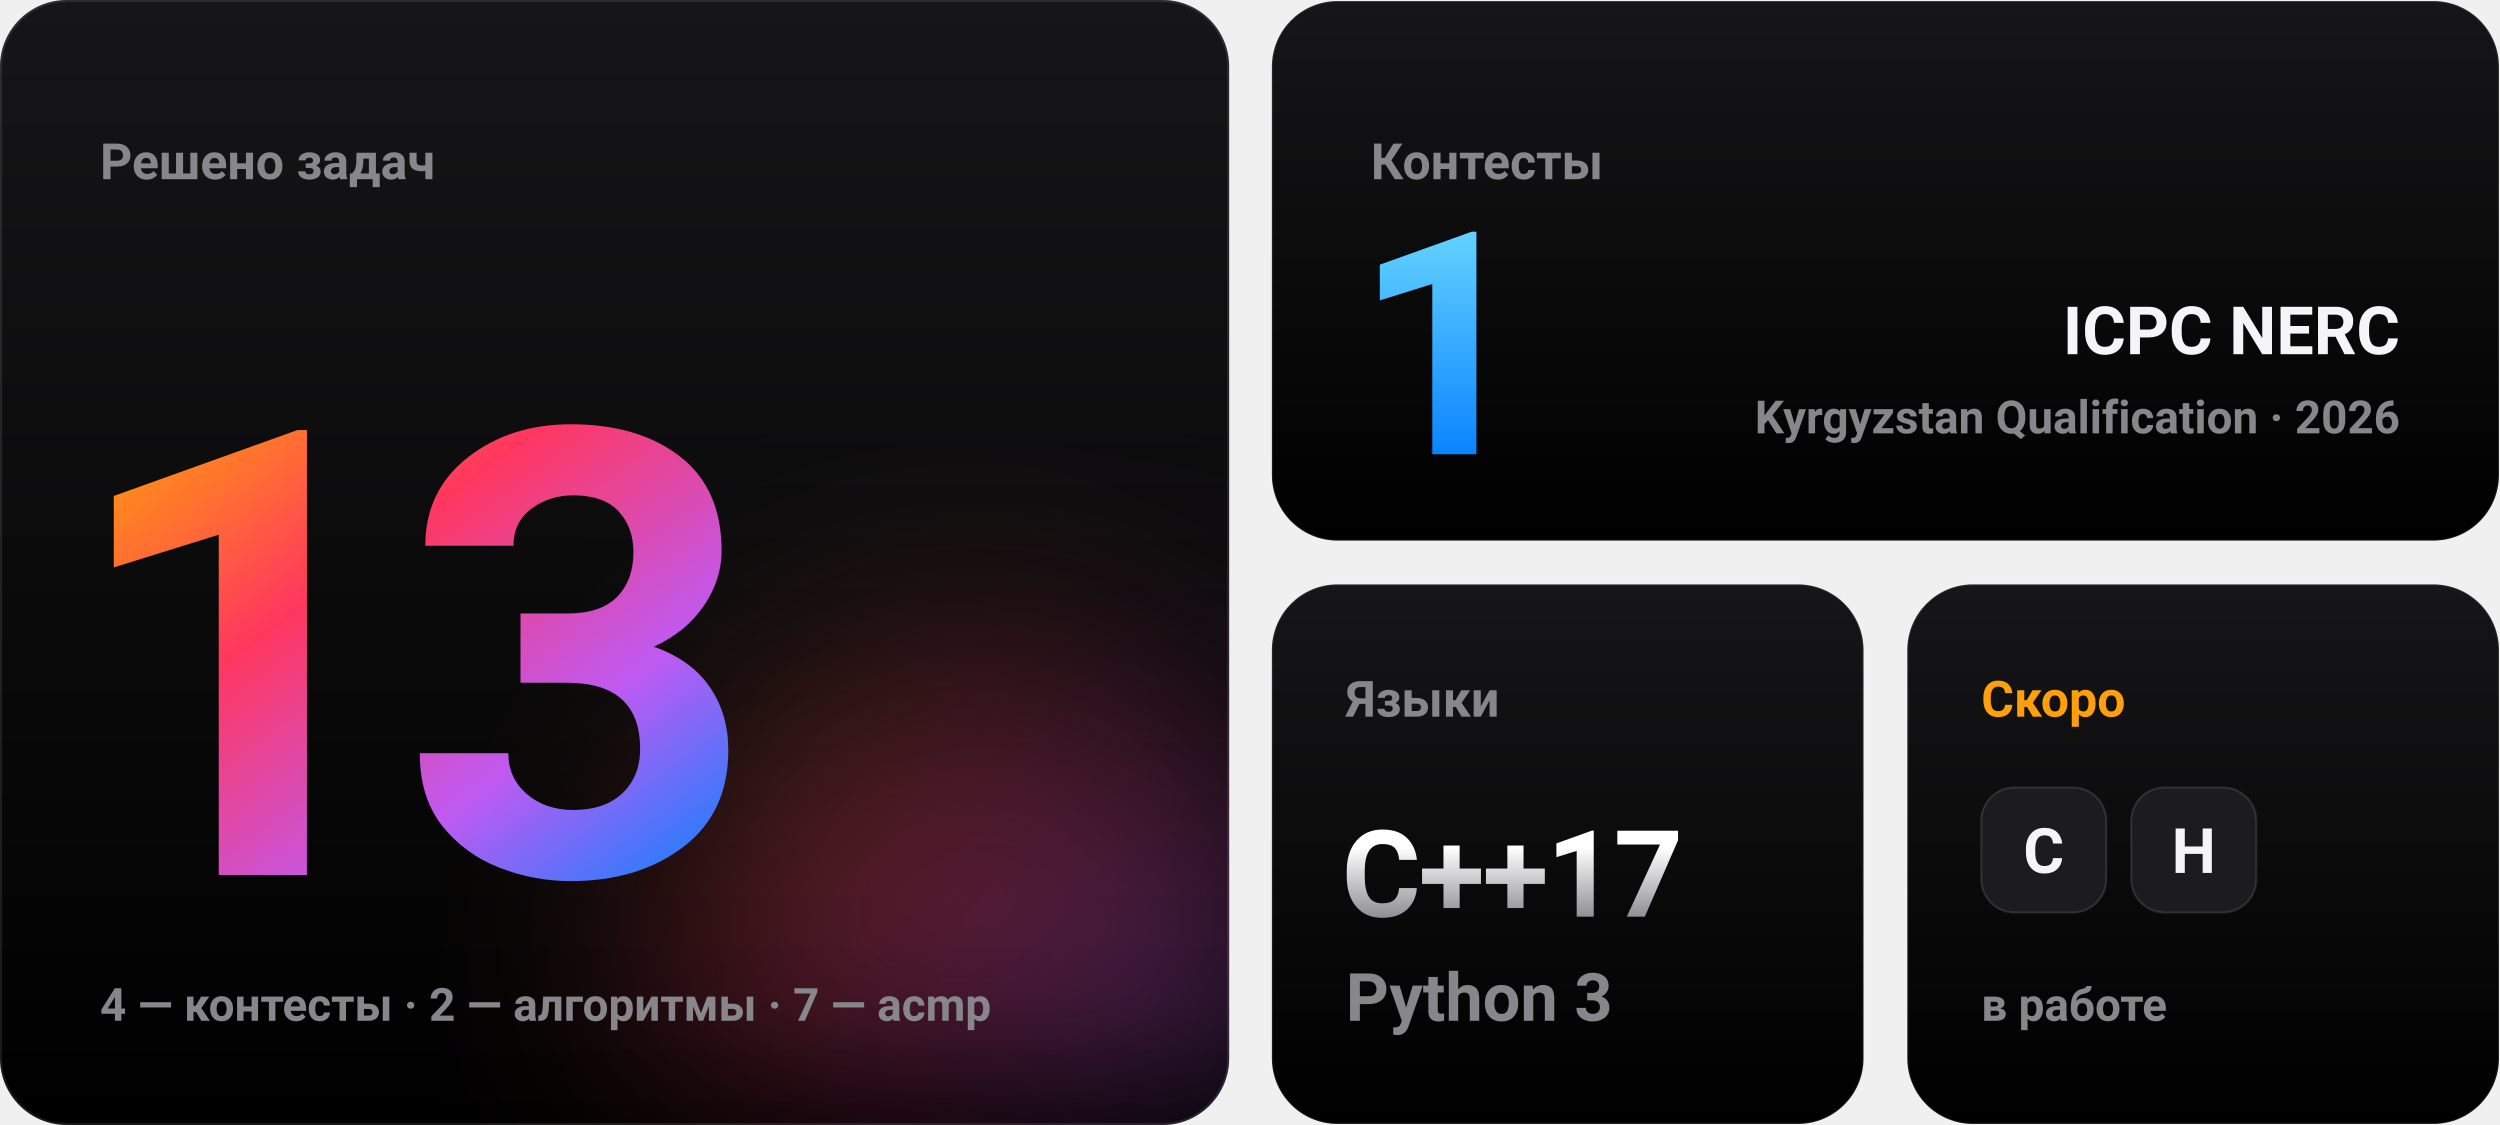
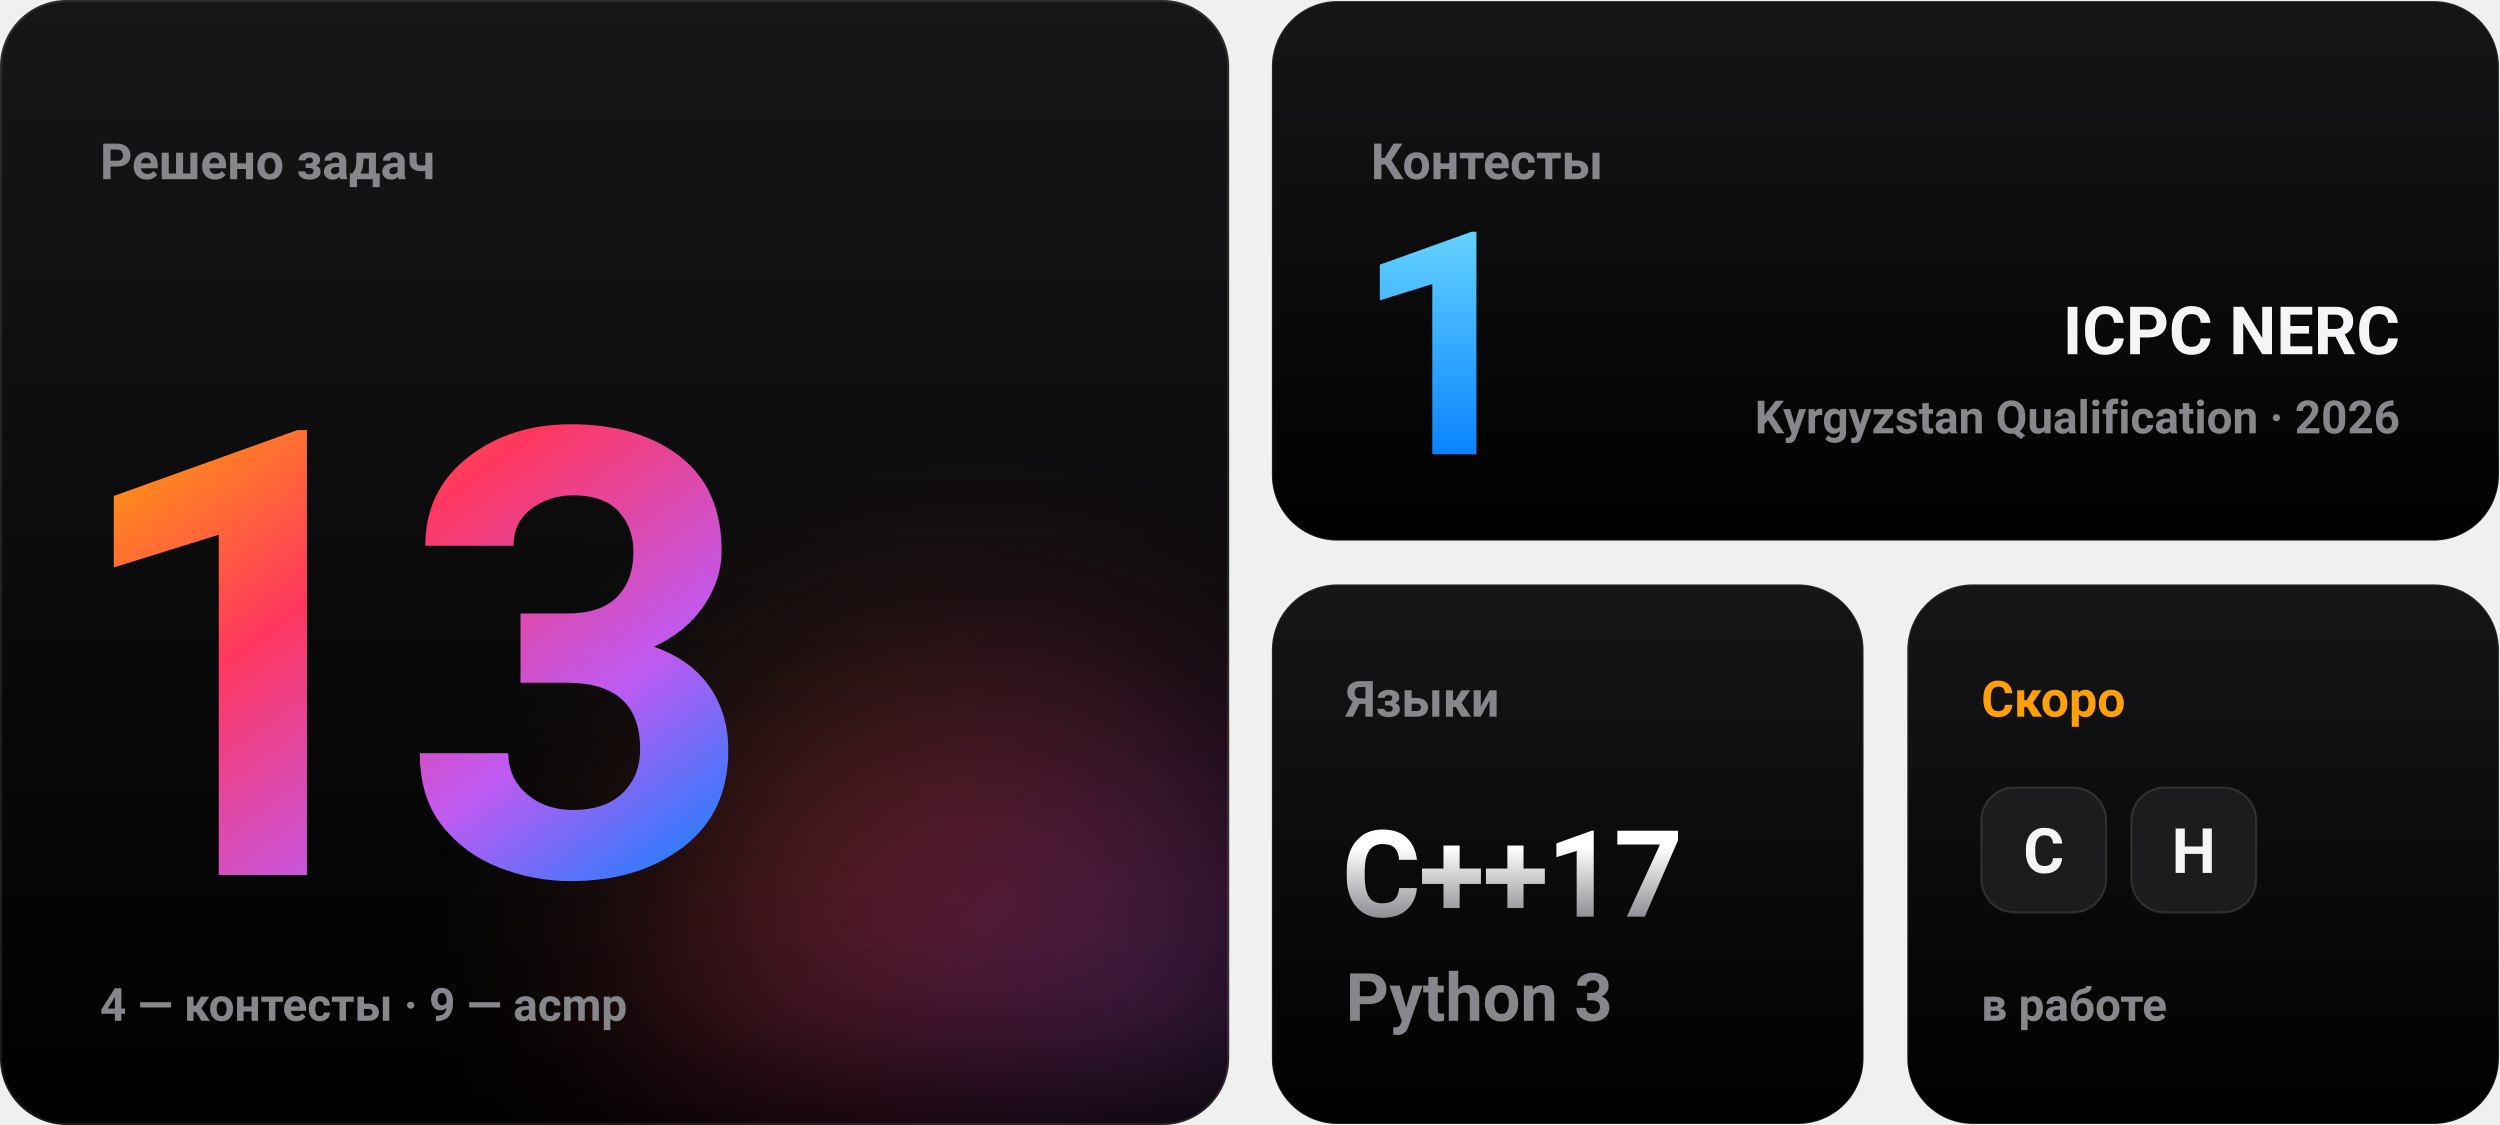
- <svg xmlns="http://www.w3.org/2000/svg" width="1200" height="540" viewBox="0 0 1200 540" role="img" aria-label="Решено задач: 13 (4 с контестов, 2 из алгоритмов, 7 с acmp). Контестов: 1. Скоро: C, H.">
+ <svg xmlns="http://www.w3.org/2000/svg" width="1200" height="540" viewBox="0 0 1200 540" role="img" aria-label="Решено задач: 13 (4 с контестов, 9 с acmp). Контестов: 1. Скоро: C, H.">
  <defs>
    <linearGradient id="ai" x1="0" y1="0" x2="1" y2="1">
      <stop offset="0" stop-color="#ff9f0a" />
      <stop offset="0.35" stop-color="#ff375f" />
      <stop offset="0.7" stop-color="#bf5af2" />
      <stop offset="1" stop-color="#0a84ff" />
    </linearGradient>
    <linearGradient id="blue" x1="0" y1="0" x2="0" y2="1">
      <stop offset="0" stop-color="#64d2ff" />
      <stop offset="1" stop-color="#0a84ff" />
    </linearGradient>
    <linearGradient id="titanium" x1="0" y1="0" x2="0" y2="1">
      <stop offset="0.2" stop-color="#ffffff" />
      <stop offset="1" stop-color="#8e8e93" />
    </linearGradient>
    <linearGradient id="tile" x1="0" y1="0" x2="0" y2="1">
      <stop offset="0" stop-color="#161618" />
      <stop offset="1" stop-color="#000000" />
    </linearGradient>
    <filter id="blur" x="-100%" y="-100%" width="300%" height="300%">
      <feGaussianBlur stdDeviation="60" />
    </filter>
    <clipPath id="t1">
      <rect width="590" height="540" rx="32" />
    </clipPath>
  </defs>
  <g font-family="-apple-system, BlinkMacSystemFont, 'SF Pro Display', 'Segoe UI', Roboto, Helvetica, Arial, sans-serif">
    <g font-weight="600">
      <g clip-path="url(#t1)">
        <rect width="590" height="540" fill="url(#tile)" />
        <circle cx="470" cy="470" r="150" fill="url(#ai)" opacity="0.35" filter="url(#blur)" />
      </g>
      <rect x="0.5" y="0.5" width="589" height="539" rx="31.5" fill="none" stroke="#ffffff" stroke-opacity="0.1" />
      <text x="48" y="86" font-size="24" fill="#86868b">Решено задач</text>
      <g font-size="300" font-weight="700" letter-spacing="-10" fill="url(#ai)">
        <text x="30" y="420" opacity="0">10<animate attributeName="opacity" values="0;1;0" keyTimes="0;0.000;0.250" calcMode="discrete" dur="0.8s" fill="freeze" />
        </text>
        <text x="30" y="420" opacity="0">11<animate attributeName="opacity" values="0;1;0" keyTimes="0;0.250;0.500" calcMode="discrete" dur="0.8s" fill="freeze" />
        </text>
        <text x="30" y="420" opacity="0">12<animate attributeName="opacity" values="0;1;0" keyTimes="0;0.500;0.750" calcMode="discrete" dur="0.8s" fill="freeze" />
        </text>
        <text x="30" y="420">13<animate attributeName="opacity" values="0;1" keyTimes="0;0.750" calcMode="discrete" dur="0.8s" fill="freeze" />
        </text>
      </g>
-       <text x="48" y="490" font-size="22" fill="#86868b">4 — контесты  ·  2 — алгоритмы  ·  7 — acmp</text>
+       <text x="48" y="490" font-size="22" fill="#86868b">4 — контесты  ·  9 — acmp</text>
      <rect x="610.5" y="0.5" width="589" height="259" rx="31.5" fill="url(#tile)" stroke="#ffffff" stroke-opacity="0.1" />
      <text x="658" y="86" font-size="24" fill="#86868b">Контесты</text>
      <text x="650" y="218" font-size="150" font-weight="700" letter-spacing="-4" fill="url(#blue)">1</text>
      <text x="1152" y="170" font-size="32" font-weight="700" fill="#f5f5f7" text-anchor="end">ICPC NERC</text>
      <text x="1152" y="208" font-size="22" fill="#86868b" text-anchor="end">Kyrgyzstan Qualification · 2026</text>
      <rect x="610.5" y="280.5" width="284" height="259" rx="31.5" fill="url(#tile)" stroke="#ffffff" stroke-opacity="0.1" />
      <text x="646" y="344" font-size="24" fill="#86868b">Языки</text>
      <text x="644" y="440" font-size="58" font-weight="700" letter-spacing="-1" fill="url(#titanium)">C++17</text>
      <text x="646" y="490" font-size="32" fill="#86868b">Python 3</text>
      <rect x="915.5" y="280.5" width="284" height="259" rx="31.5" fill="url(#tile)" stroke="#ffffff" stroke-opacity="0.1" />
      <text x="951" y="344" font-size="24" fill="#ff9f0a">Скоро</text>
      <rect x="951" y="378" width="60" height="60" rx="16" fill="#1c1c1e" stroke="#ffffff" stroke-opacity="0.12" />
      <text x="981" y="419" font-size="30" font-weight="700" fill="#f5f5f7" text-anchor="middle">C</text>
      <rect x="1023" y="378" width="60" height="60" rx="16" fill="#1c1c1e" stroke="#ffffff" stroke-opacity="0.12" />
      <text x="1053" y="419" font-size="30" font-weight="700" fill="#f5f5f7" text-anchor="middle">H</text>
      <text x="951" y="490" font-size="22" fill="#86868b">в работе</text>
    </g>
  </g>
</svg>
